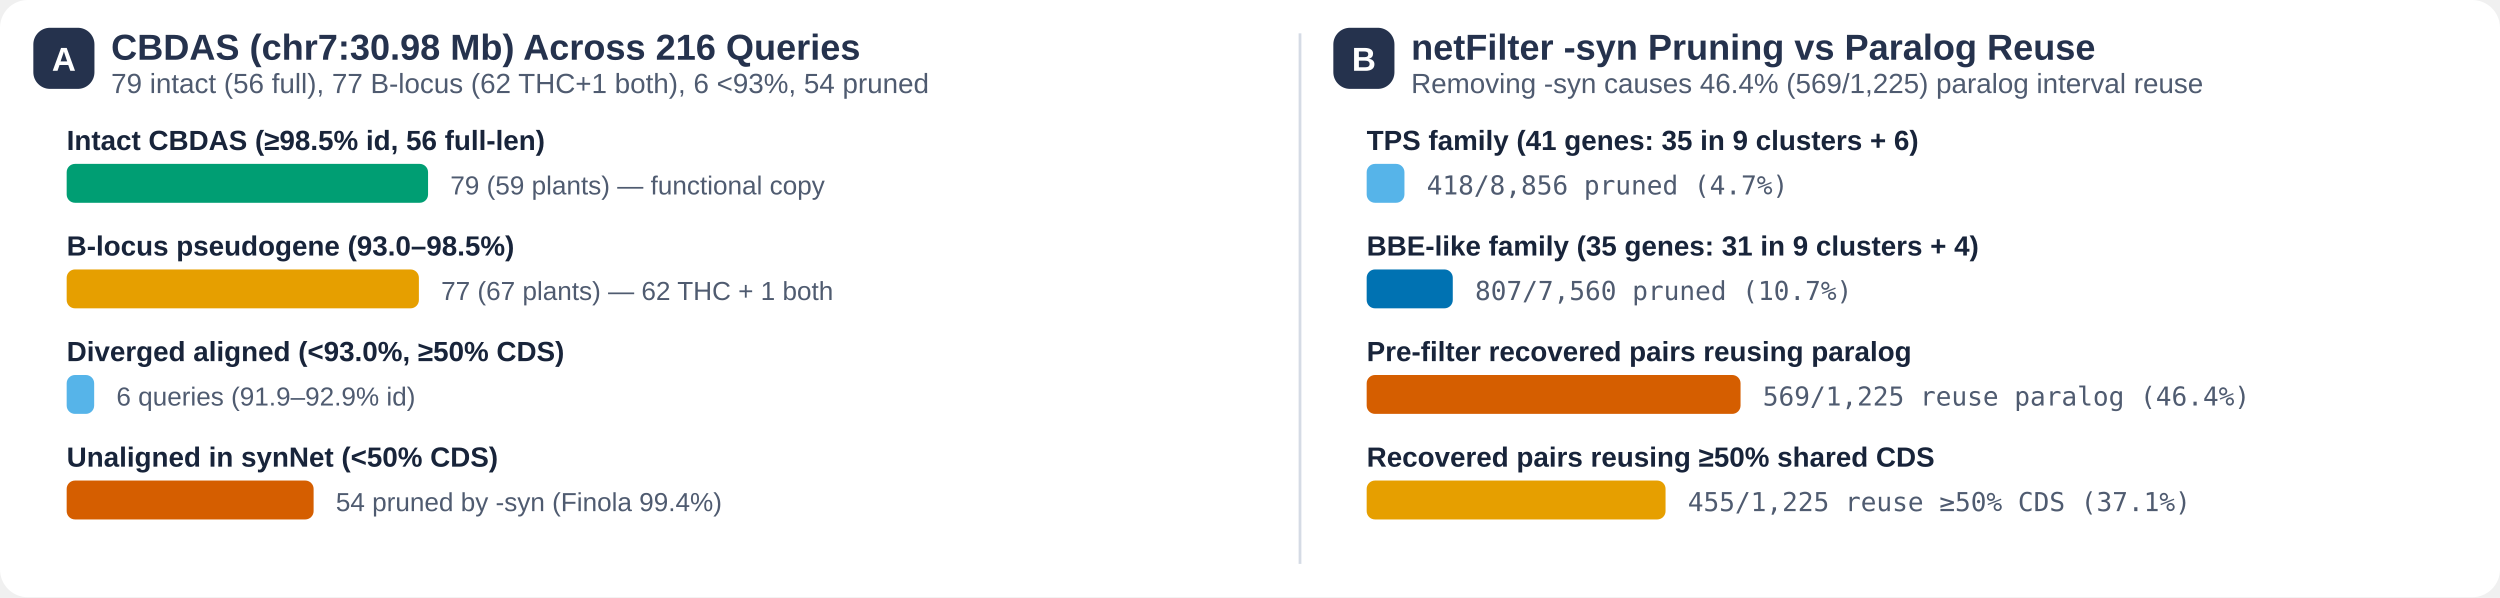
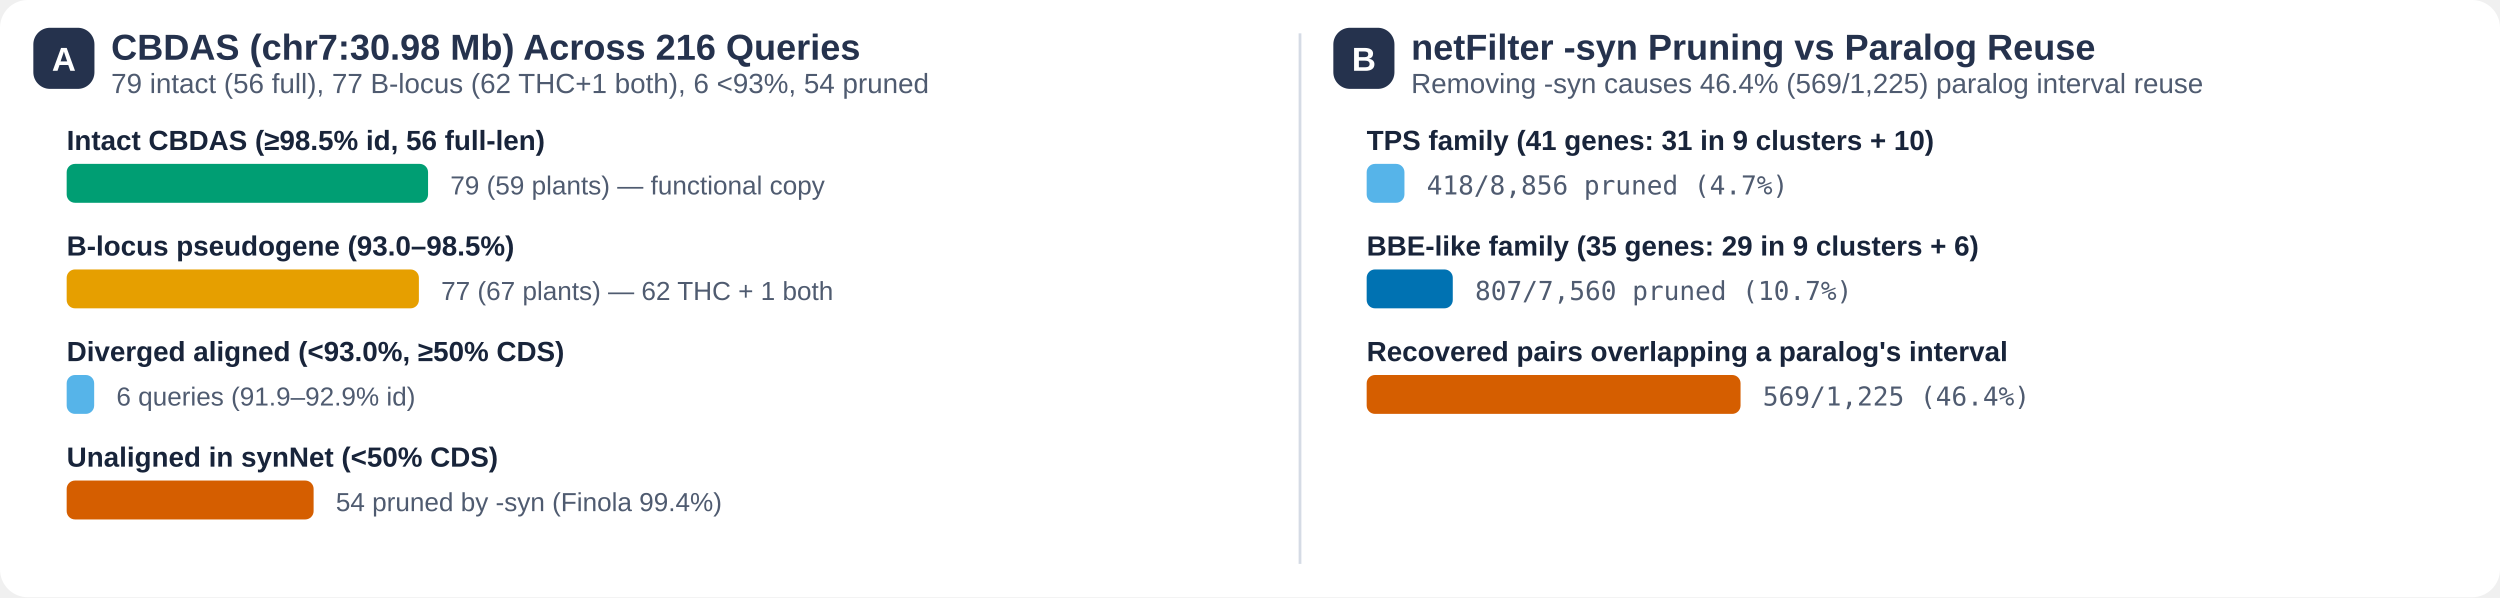
<svg xmlns="http://www.w3.org/2000/svg" viewBox="0 0 900 215" width="100%" height="100%">
  <style>
  text { font-family: "Atkinson Hyperlegible Next", "Helvetica Neue", Arial, sans-serif; fill: #18243a; }
  .mono { font-family: "Atkinson Hyperlegible Mono", "SFMono-Regular", Consolas, monospace; }
  .title { font-size: 13px; font-weight: 800; fill: #25324d; }
  .sub { font-size: 10px; fill: #4f5b70; }
  .lbl { font-size: 10px; font-weight: 600; fill: #18243a; }
  .ax { font-size: 9.4px; fill: #4f5b70; }
  .badge { font-size: 12px; font-weight: 800; fill: #ffffff; }
</style>
  <rect x="0" y="0" width="900" height="215" rx="10" fill="#ffffff" />
  <rect x="12" y="10" width="22" height="22" rx="6" fill="#25324d" />
  <text x="23" y="25.5" text-anchor="middle" class="badge">A</text>
  <text x="40" y="21.5" class="title">CBDAS (chr7:30.98 Mb) Across 216 Queries</text>
  <text x="40" y="33.5" class="sub">79 intact (56 full), 77 B-locus (62 THC+1 both), 6 &lt;93%, 54 pruned</text>
  <text x="24" y="54" class="lbl">Intact CBDAS (≥98.5% id, 56 full-len)</text>
  <rect x="24" y="59" width="130.1" height="14" rx="3" fill="#009E73" />
  <text x="162.1" y="70" class="ax">79 (59 plants) — functional copy</text>
  <text x="24" y="92" class="lbl">B-locus pseudogene (93.0–98.5%)</text>
  <rect x="24" y="97" width="126.8" height="14" rx="3" fill="#E69F00" />
  <text x="158.8" y="108" class="ax">77 (67 plants) — 62 THC + 1 both</text>
  <text x="24" y="130" class="lbl">Diverged aligned (&lt;93.0%, ≥50% CDS)</text>
  <rect x="24" y="135" width="9.9" height="14" rx="3" fill="#56B4E9" />
  <text x="41.9" y="146" class="ax">6 queries (91.9–92.9% id)</text>
  <text x="24" y="168" class="lbl">Unaligned in synNet (&lt;50% CDS)</text>
  <rect x="24" y="173" width="88.9" height="14" rx="3" fill="#D55E00" />
  <text x="120.9" y="184" class="ax">54 pruned by -syn (Finola 99.4%)</text>
  <line x1="468" y1="12" x2="468" y2="203" stroke="#d5dbe5" />
  <rect x="480" y="10" width="22" height="22" rx="6" fill="#25324d" />
  <text x="491" y="25.5" text-anchor="middle" class="badge">B</text>
  <text x="508" y="21.5" class="title">netFilter -syn Pruning vs Paralog Reuse</text>
  <text x="508" y="33.5" class="sub">Removing -syn causes 46.4% (569/1,225) paralog interval reuse</text>
-   <text x="492" y="54" class="lbl">TPS family (41 genes: 35 in 9 clusters + 6)</text>
+   <text x="492" y="54" class="lbl">TPS family (41 genes: 31 in 9 clusters + 10)</text>
  <rect x="492" y="59" width="13.6" height="14" rx="3" fill="#56B4E9" />
  <text x="513.6" y="70" class="ax mono">418/8,856 pruned (4.7%)</text>
-   <text x="492" y="92" class="lbl">BBE-like family (35 genes: 31 in 9 clusters + 4)</text>
+   <text x="492" y="92" class="lbl">BBE-like family (35 genes: 29 in 9 clusters + 6)</text>
  <rect x="492" y="97" width="31.0" height="14" rx="3" fill="#0072B2" />
  <text x="531.0" y="108" class="ax mono">807/7,560 pruned (10.7%)</text>
-   <text x="492" y="130" class="lbl">Pre-filter recovered pairs reusing paralog</text>
+   <text x="492" y="130" class="lbl">Recovered pairs overlapping a paralog's interval</text>
  <rect x="492" y="135" width="134.6" height="14" rx="3" fill="#D55E00" />
-   <text x="634.6" y="146" class="ax mono">569/1,225 reuse paralog (46.4%)</text>
-   <text x="492" y="168" class="lbl">Recovered pairs reusing ≥50% shared CDS</text>
-   <rect x="492" y="173" width="107.6" height="14" rx="3" fill="#E69F00" />
-   <text x="607.6" y="184" class="ax mono">455/1,225 reuse ≥50% CDS (37.1%)</text>
+   <text x="634.6" y="146" class="ax mono">569/1,225 (46.4%)</text>
</svg>
